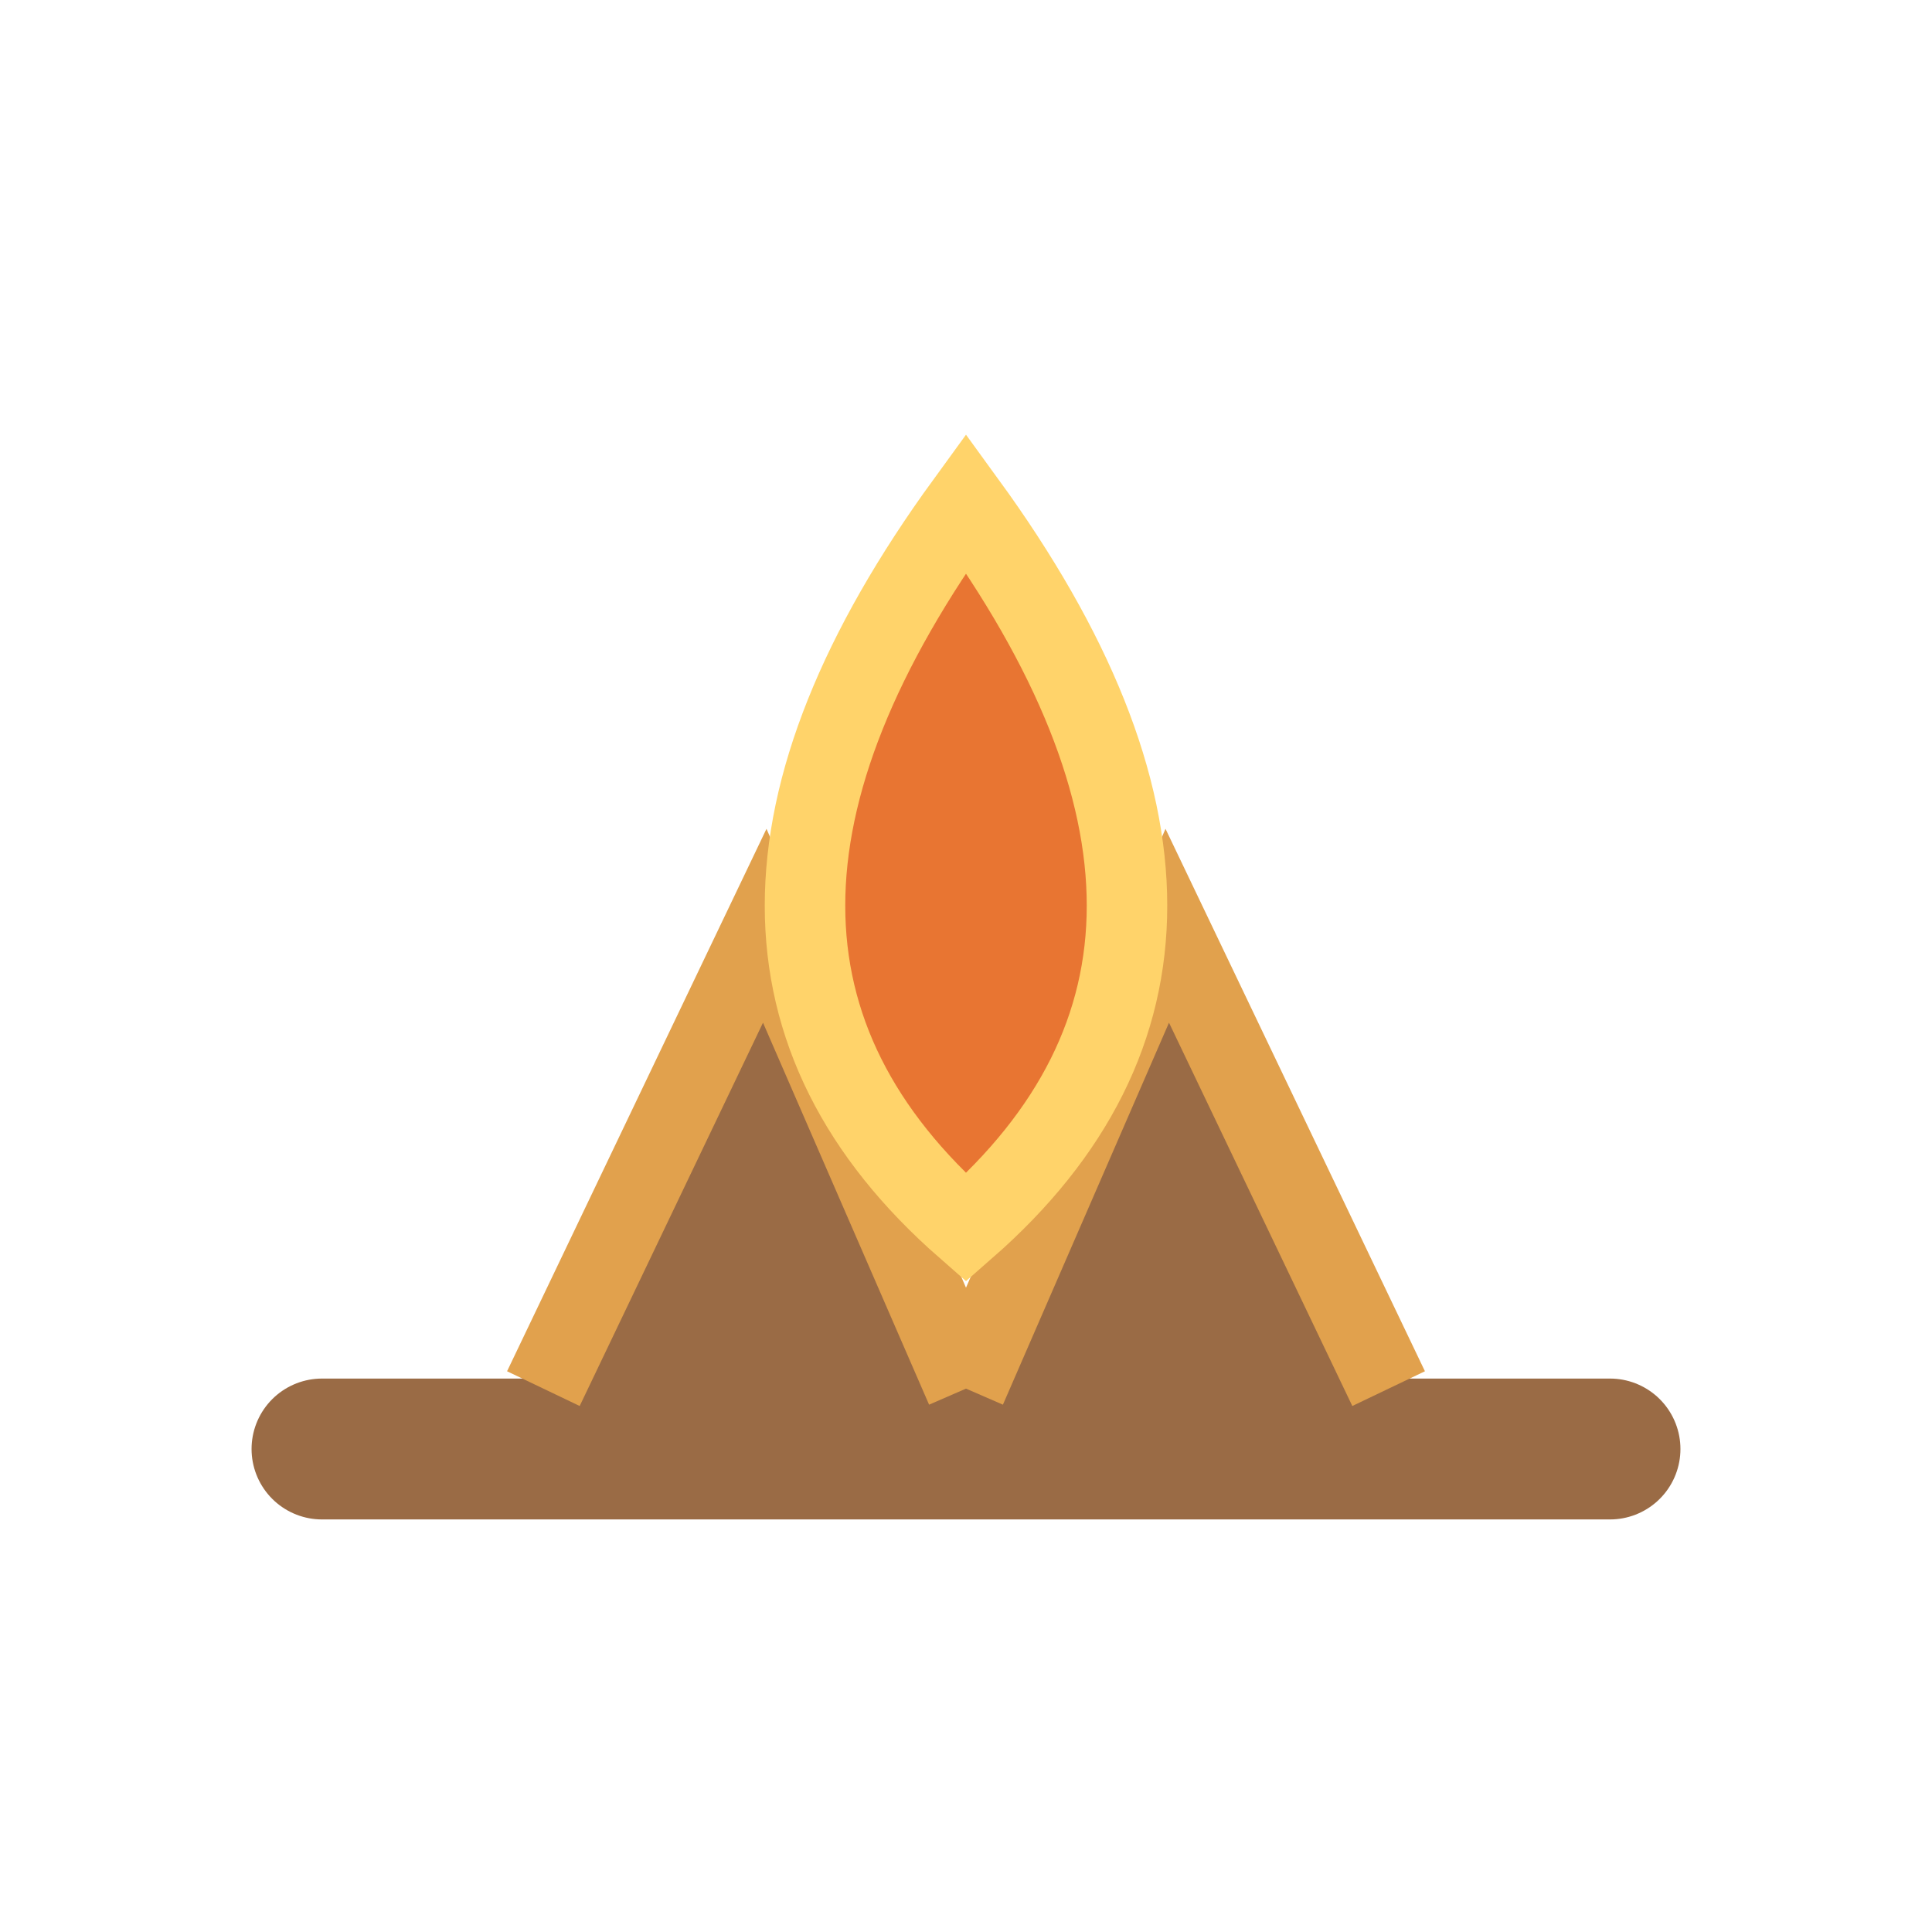
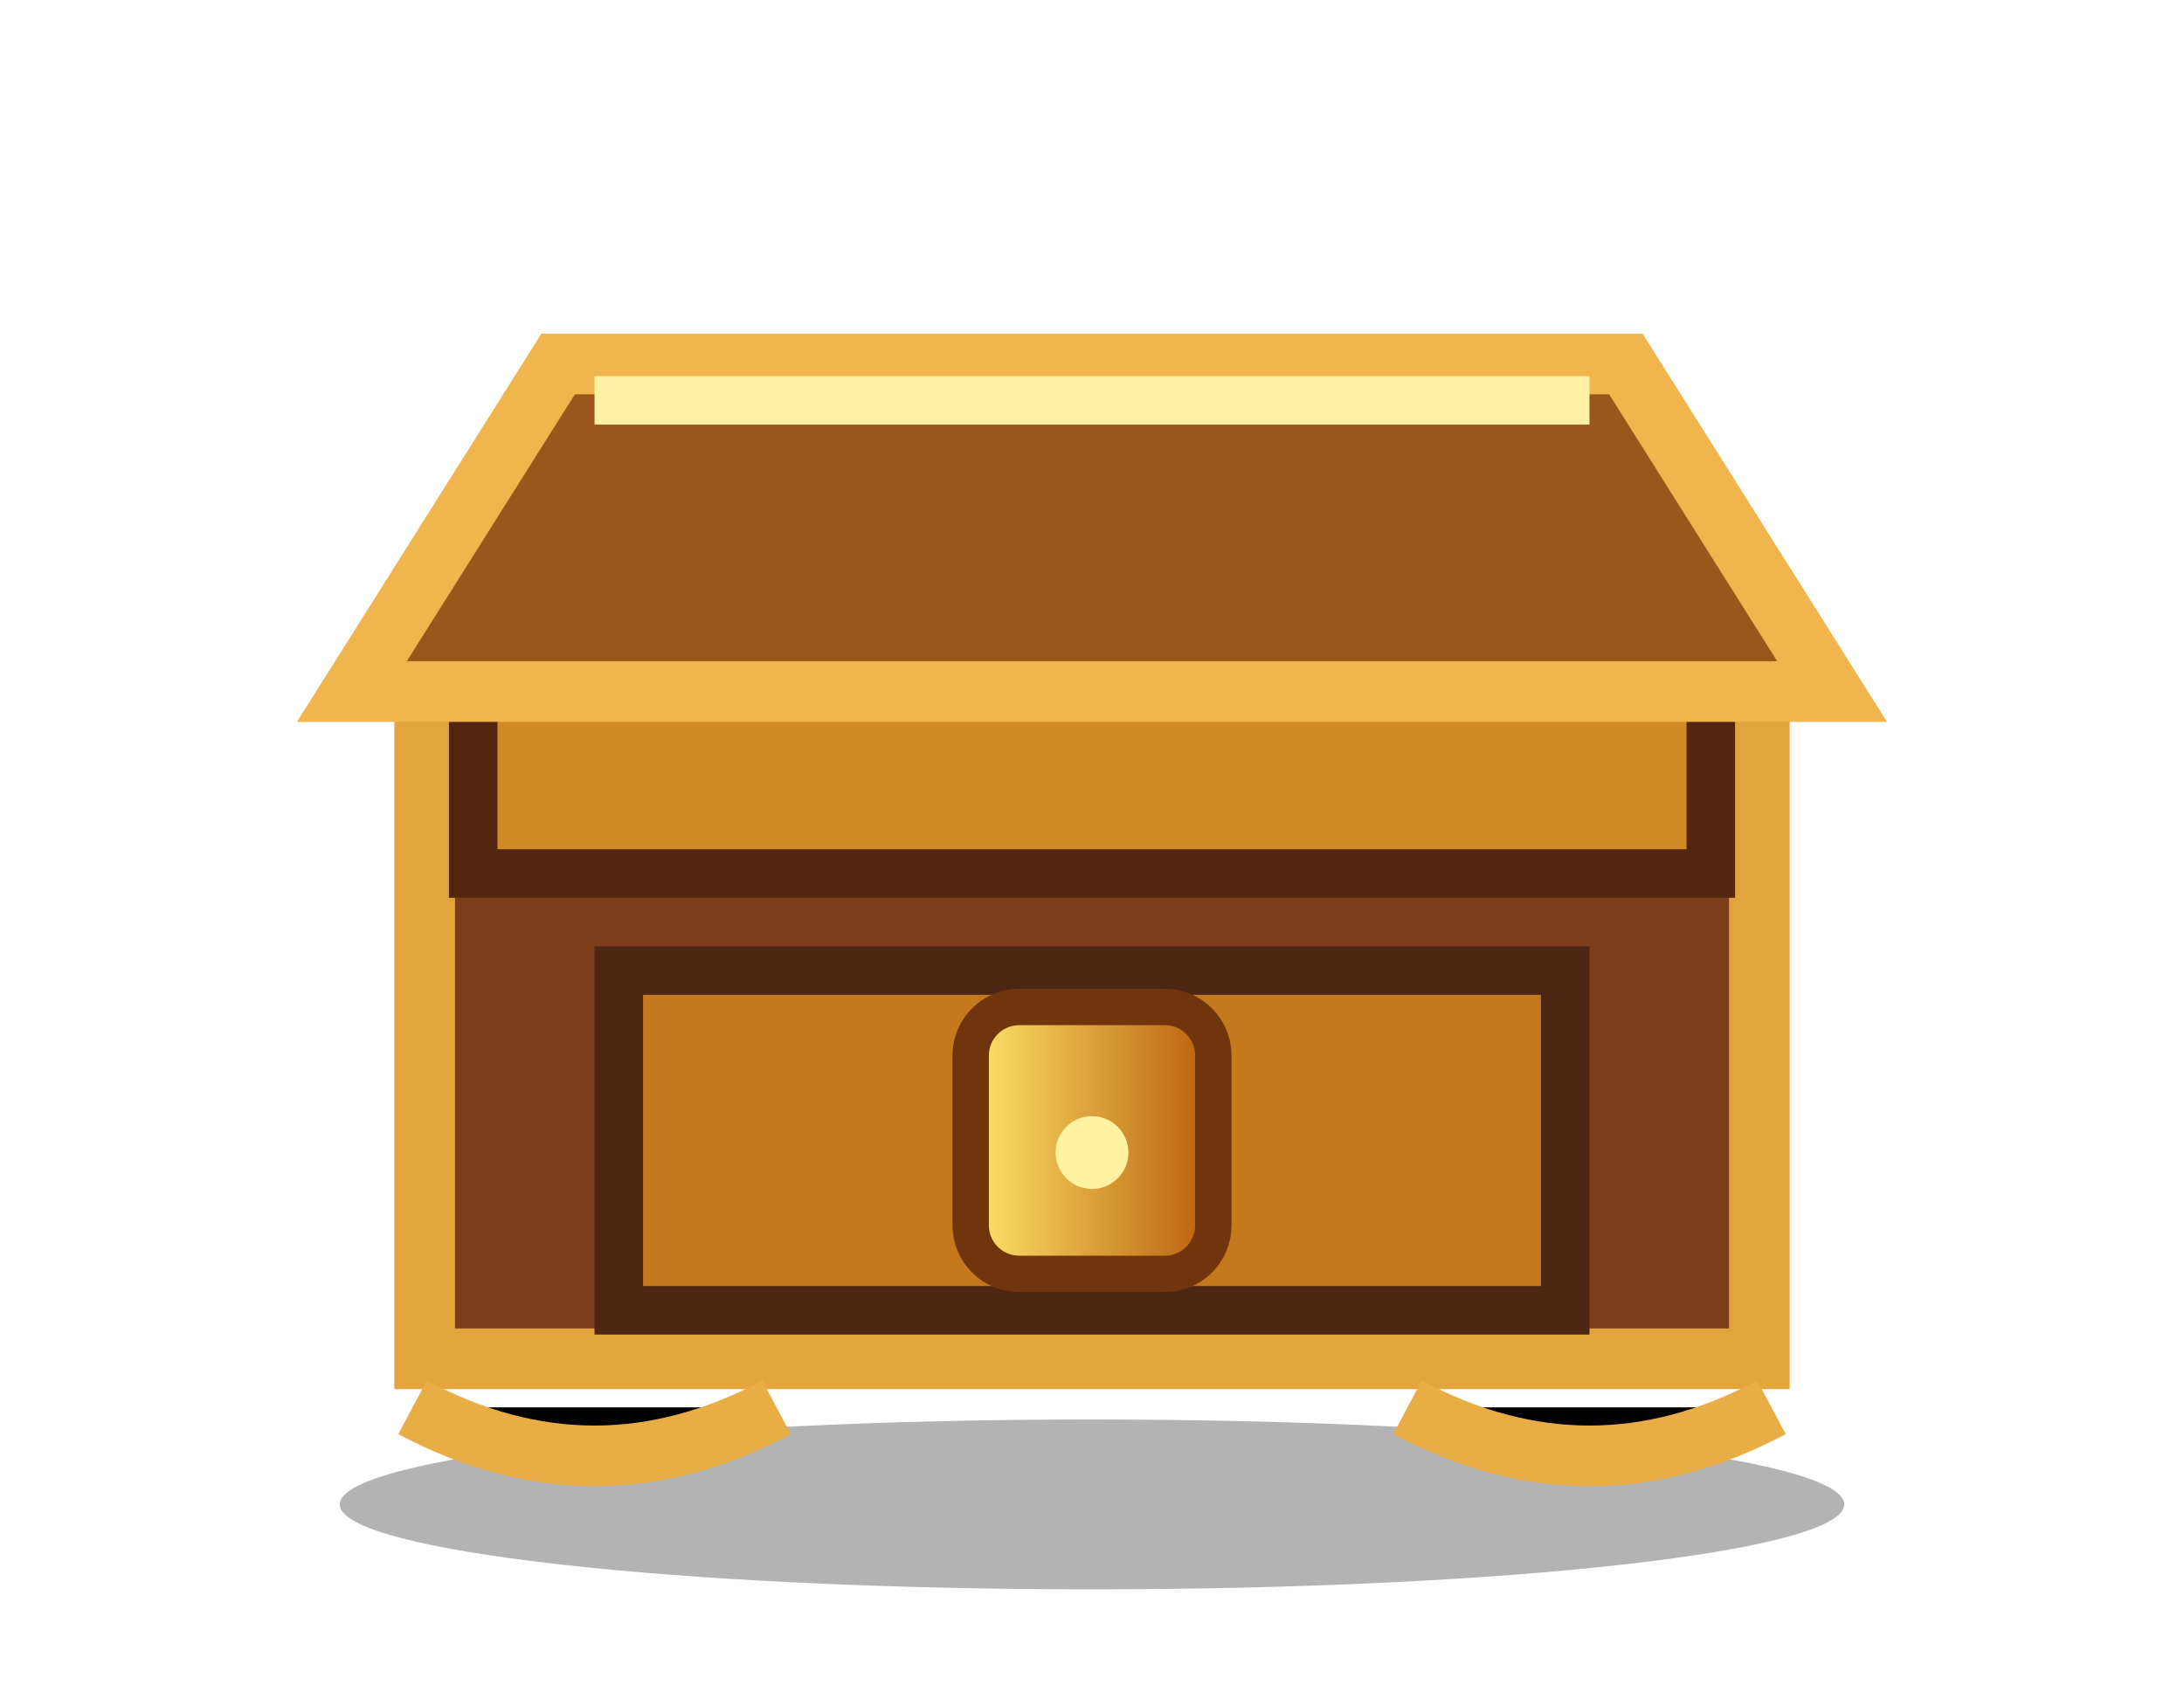
- <svg xmlns="http://www.w3.org/2000/svg" width="96" height="96" viewBox="0 0 96 96">
-   <path d="M16 72h64" stroke="#9a6b45" stroke-width="7" stroke-linecap="round" />
-   <path d="M27 69l11-23 10 23M69 69L58 46 48 69" fill="#9a6b45" stroke="#e1a14d" stroke-width="4" />
-   <path d="M48 61q-16-14 0-36 16 22 0 36z" fill="#e87532" stroke="#ffd36a" stroke-width="4" />
+ <svg xmlns="http://www.w3.org/2000/svg" width="180" height="140">
+   <defs>
+     <linearGradient id="c">
+       <stop stop-color="#ffe46b" />
+       <stop offset="1" stop-color="#b95d0c" />
+     </linearGradient>
+   </defs>
+   <ellipse cx="90" cy="124" rx="62" ry="7" fill="#000" opacity=".3" />
+   <path d="M35 55q55-30 110 0v57H35Z" fill="#7a3e19" stroke="#e3a33d" stroke-width="5" />
+   <path d="M39 55h102v17H39Z" fill="#d28a26" stroke="#54260f" stroke-width="4" />
+   <path d="M46 30h88l17 27H29Z" fill="#9c551b" stroke="#f1b54e" stroke-width="5" />
+   <path d="M49 33h82" stroke="#fff0a2" stroke-width="4" />
+   <path d="M51 80h78v28H51Z" fill="#c47a1c" stroke="#4d2714" stroke-width="4" />
+   <rect x="80" y="83" width="20" height="22" rx="4" fill="url(#c)" stroke="#71350d" stroke-width="3" />
+   <circle cx="90" cy="95" r="3" fill="#fff2a0" />
+   <path d="M34 116q15 8 30 0M116 116q15 8 30 0" stroke="#e8ae45" stroke-width="5" />
</svg>
